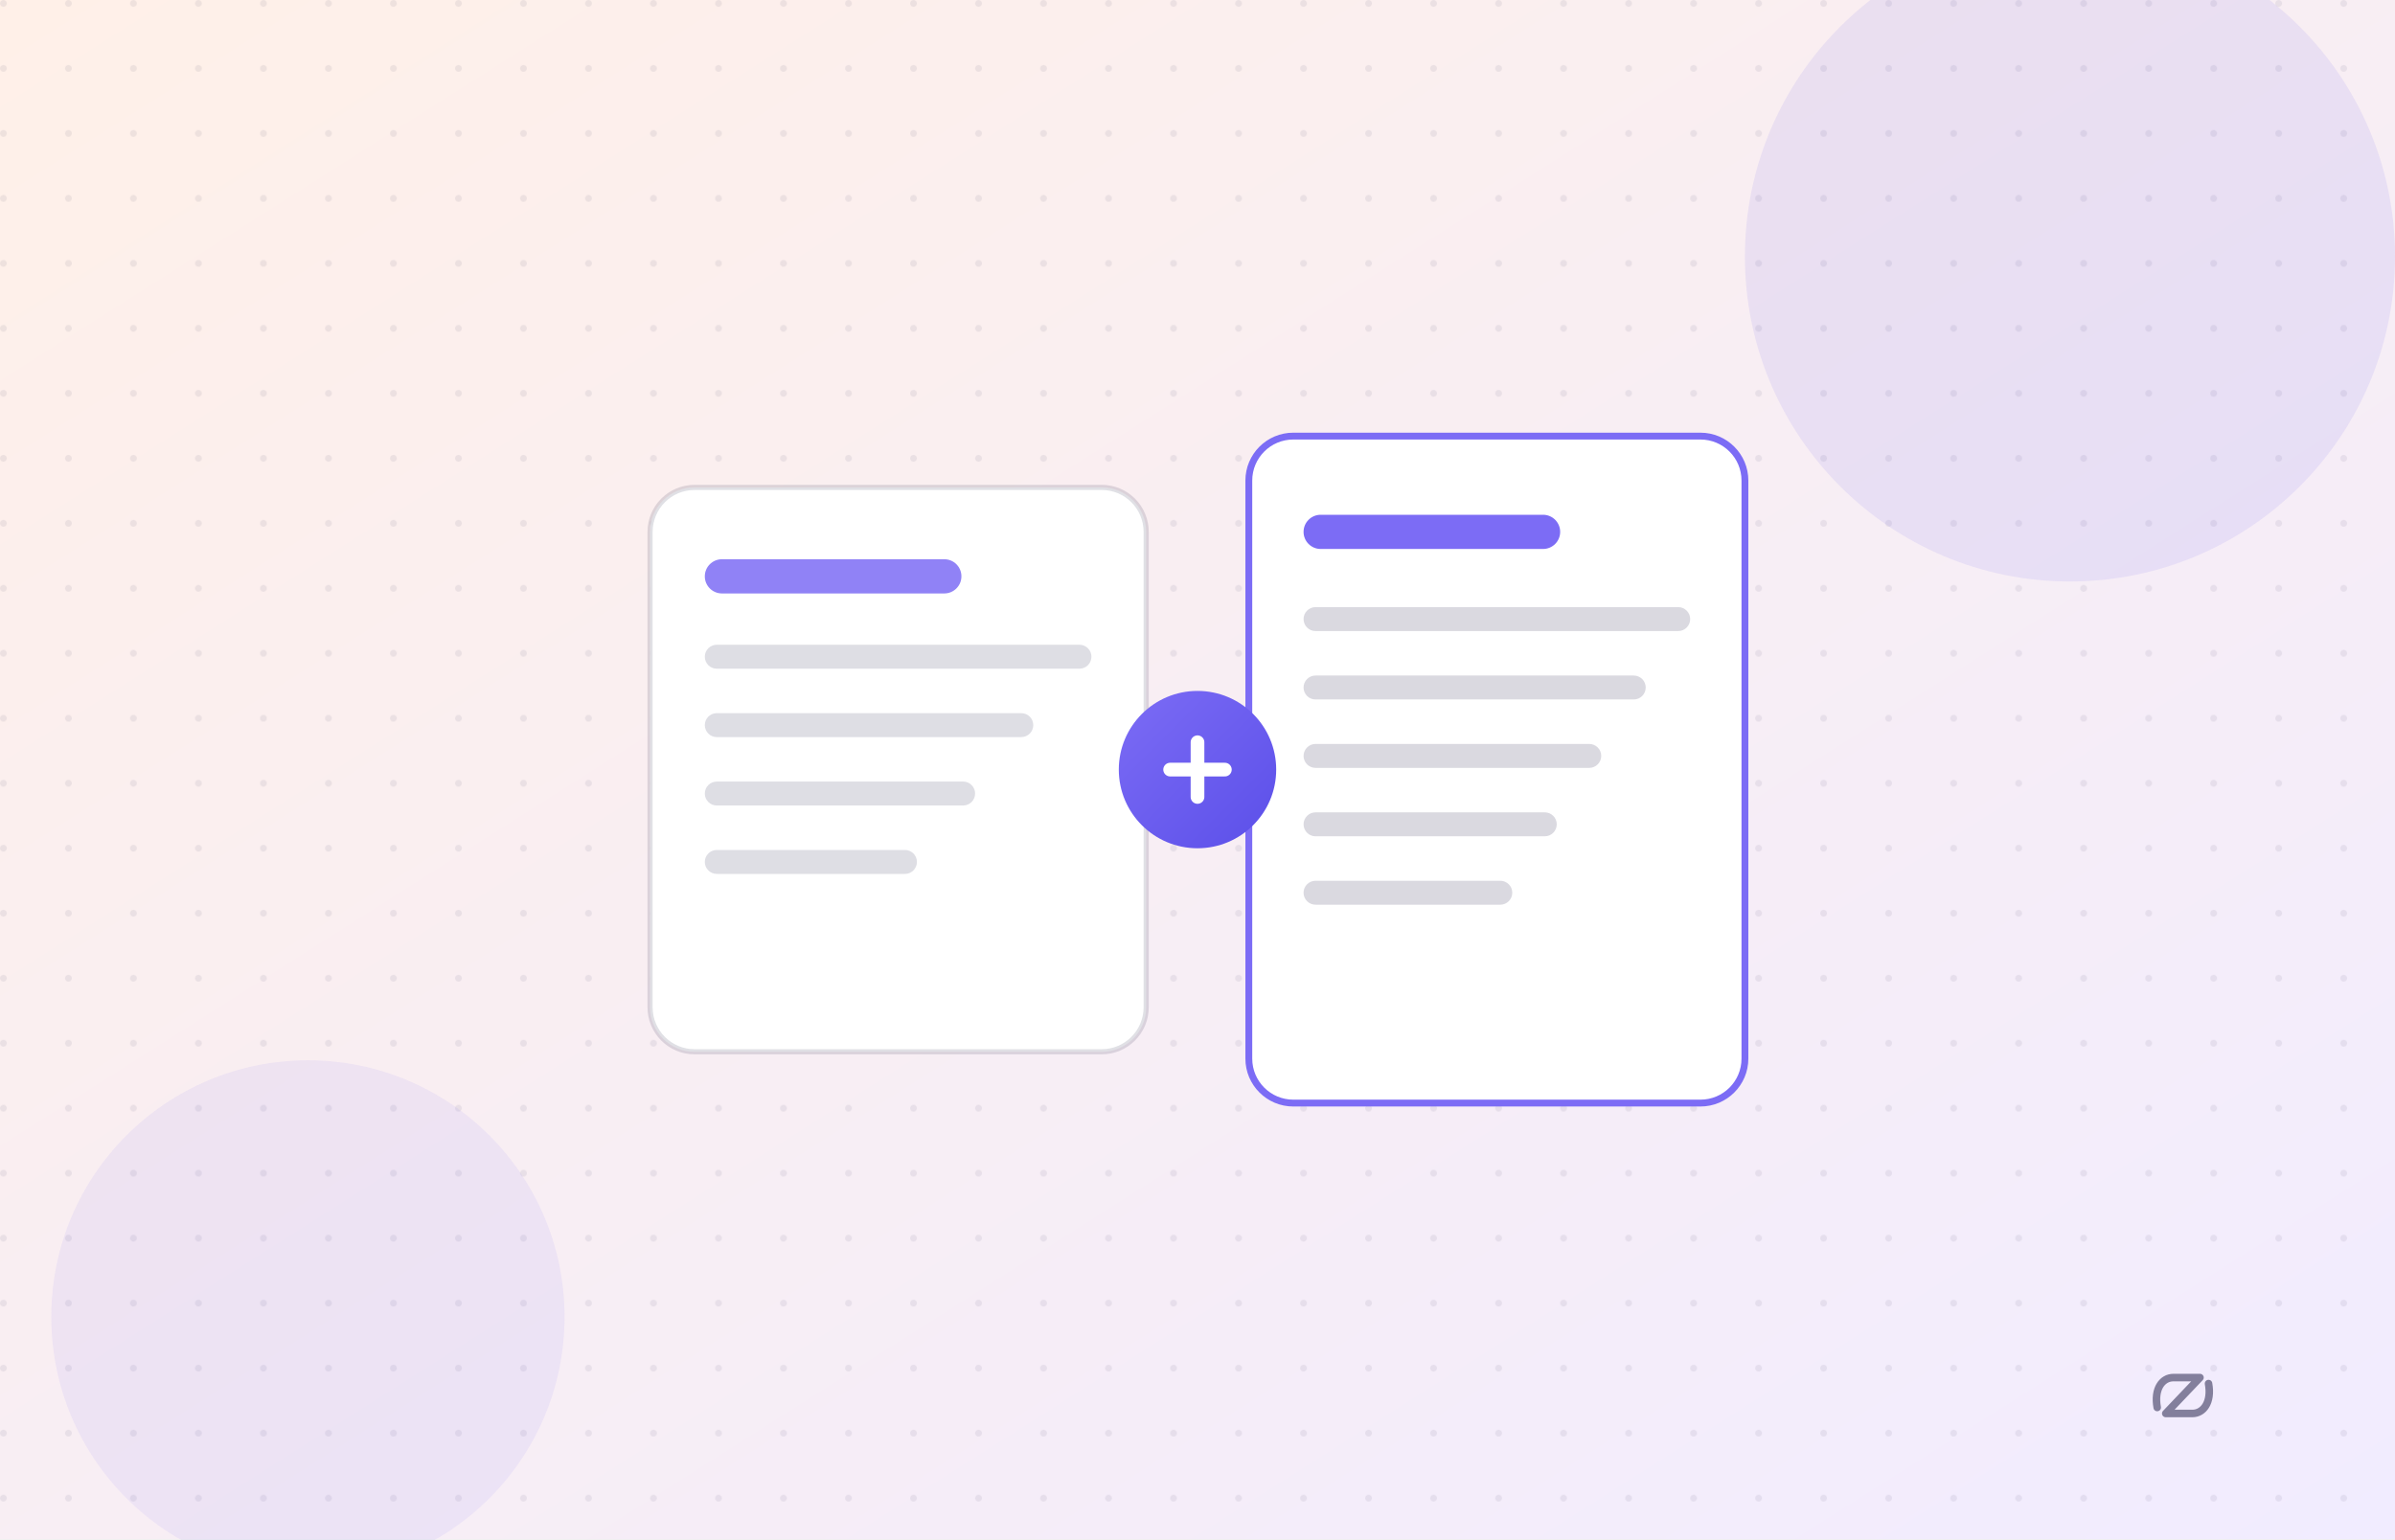
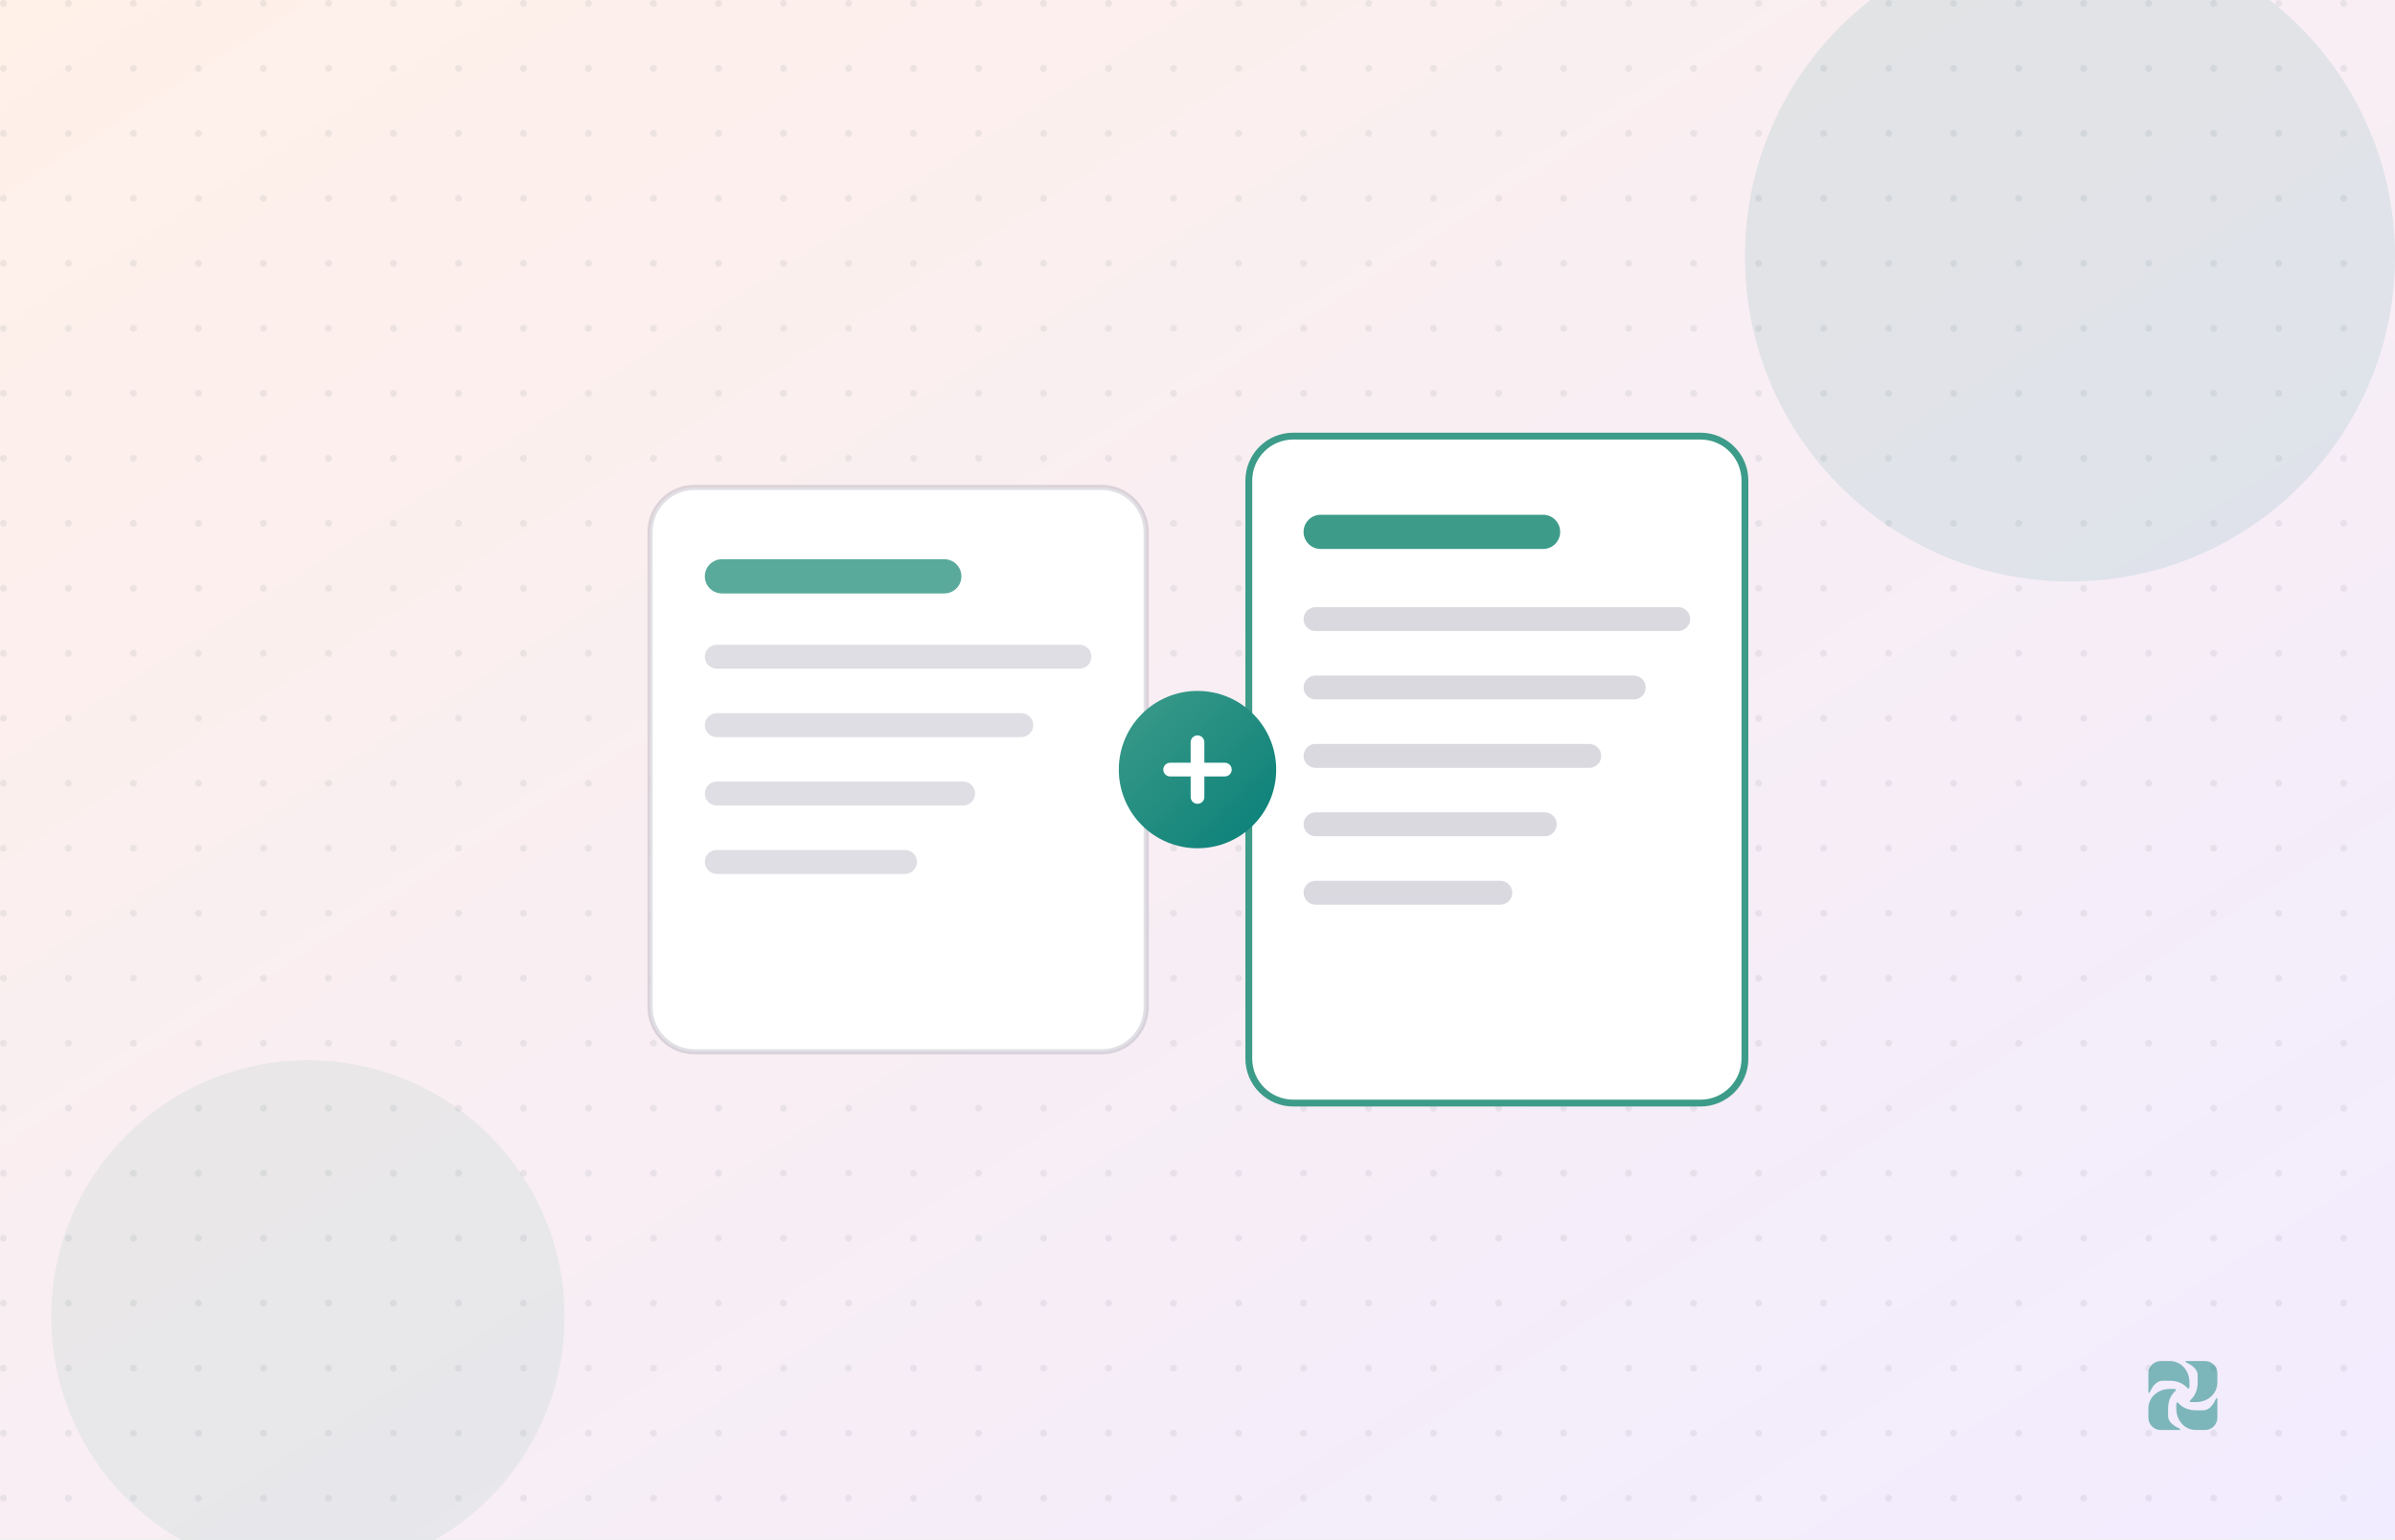
<svg xmlns="http://www.w3.org/2000/svg" viewBox="0 0 1400 900" width="1400" height="900" role="img">
  <defs>
    <linearGradient id="bg" x1="0" y1="0" x2="1" y2="1">
      <stop offset="0" stop-color="#FFF0E8" />
      <stop offset="1" stop-color="#F1ECFF" />
    </linearGradient>
    <linearGradient id="g1" x1="0" y1="0" x2="1" y2="1">
-       <stop offset="0" stop-color="#7C6CF5" />
-       <stop offset="1" stop-color="#5B4FE9" />
+       <stop offset="0" stop-color="#3D9B89" />
+       <stop offset="1" stop-color="#087F78" />
    </linearGradient>
    <pattern id="dots" width="38" height="38" patternUnits="userSpaceOnUse">
-       <circle cx="2" cy="2" r="2" fill="#14123B" opacity=".07" />
+       <circle cx="2" cy="2" r="2" fill="#102F2D" opacity=".07" />
    </pattern>
  </defs>
  <rect width="1400" height="900" fill="url(#bg)" />
  <rect width="1400" height="900" fill="url(#dots)" />
-   <circle cx="1210" cy="150" r="190" fill="#5B4FE9" opacity=".10" />
-   <circle cx="180" cy="770" r="150" fill="#7C6CF5" opacity=".09" />
+   <circle cx="1210" cy="150" r="190" fill="#087F78" opacity=".10" />
+   <circle cx="180" cy="770" r="150" fill="#3D9B89" opacity=".09" />
  <g transform="translate(350 215)">
    <rect x="30" y="70" width="290" height="330" rx="26" fill="#fff" stroke="rgba(20,18,59,0.13)" stroke-width="3" />
-     <rect x="62" y="112" width="150" height="20" rx="10" fill="#7C6CF5" opacity=".85" />
+     <rect x="62" y="112" width="150" height="20" rx="10" fill="#3D9B89" opacity=".85" />
    <rect x="62" y="162" width="226" height="14" rx="7" fill="rgba(20,18,59,0.14)" />
    <rect x="62" y="202" width="192" height="14" rx="7" fill="rgba(20,18,59,0.14)" />
    <rect x="62" y="242" width="158" height="14" rx="7" fill="rgba(20,18,59,0.14)" />
    <rect x="62" y="282" width="124" height="14" rx="7" fill="rgba(20,18,59,0.14)" />
-     <rect x="380" y="40" width="290" height="390" rx="26" fill="#fff" stroke="#7C6CF5" stroke-width="4" />
-     <rect x="412" y="86" width="150" height="20" rx="10" fill="#7C6CF5" />
+     <rect x="380" y="40" width="290" height="390" rx="26" fill="#fff" stroke="#3D9B89" stroke-width="4" />
+     <rect x="412" y="86" width="150" height="20" rx="10" fill="#3D9B89" />
    <rect x="412" y="140" width="226" height="14" rx="7" fill="rgba(20,18,59,0.16)" />
    <rect x="412" y="180" width="200" height="14" rx="7" fill="rgba(20,18,59,0.16)" />
    <rect x="412" y="220" width="174" height="14" rx="7" fill="rgba(20,18,59,0.16)" />
    <rect x="412" y="260" width="148" height="14" rx="7" fill="rgba(20,18,59,0.16)" />
    <rect x="412" y="300" width="122" height="14" rx="7" fill="rgba(20,18,59,0.16)" />
    <circle cx="350" cy="235" r="46" fill="url(#g1)" />
    <path d="M334 235h32M350 219v32" stroke="#fff" stroke-width="8" stroke-linecap="round" />
  </g>
  <g transform="translate(1252 792)" opacity=".5">
-     <path d="M9 31C7 20 12 13.5 18.5 13.5H34L14 34.5H29.5C36 34.5 41 28 39 17" fill="none" stroke="#14123B" stroke-width="4.4" stroke-linecap="round" stroke-linejoin="round" />
+     <g transform="scale(.48)">
+       <path d="M8 46V23C8 14.7 14.7 8 23 8H34C47.8 8 58 19.5 58 34V39.8C58 41.5 56.7 42.2 55.5 40.8C50 34.8 42.8 32 34 32H25C18.1 32 13.1 38.8 10.5 44.5C9.6 46.5 8 47.8 8 46Z" transform="rotate(0 50 50)" fill="#087F78" />
+       <path d="M8 46V23C8 14.7 14.7 8 23 8H34C47.8 8 58 19.5 58 34V39.8C58 41.5 56.7 42.2 55.5 40.8C50 34.8 42.8 32 34 32H25C18.1 32 13.1 38.8 10.5 44.5C9.6 46.5 8 47.8 8 46Z" transform="rotate(90 50 50)" fill="#087F78" />
+       <path d="M8 46V23C8 14.7 14.7 8 23 8H34C47.8 8 58 19.5 58 34V39.8C58 41.5 56.7 42.2 55.5 40.8C50 34.8 42.8 32 34 32H25C18.1 32 13.1 38.8 10.5 44.5C9.6 46.5 8 47.8 8 46Z" transform="rotate(180 50 50)" fill="#087F78" />
+       <path d="M8 46V23C8 14.7 14.7 8 23 8H34C47.8 8 58 19.5 58 34V39.8C58 41.5 56.7 42.2 55.5 40.8C50 34.8 42.8 32 34 32H25C18.1 32 13.1 38.8 10.5 44.5C9.6 46.5 8 47.8 8 46Z" transform="rotate(270 50 50)" fill="#087F78" />
+     </g>
  </g>
</svg>
